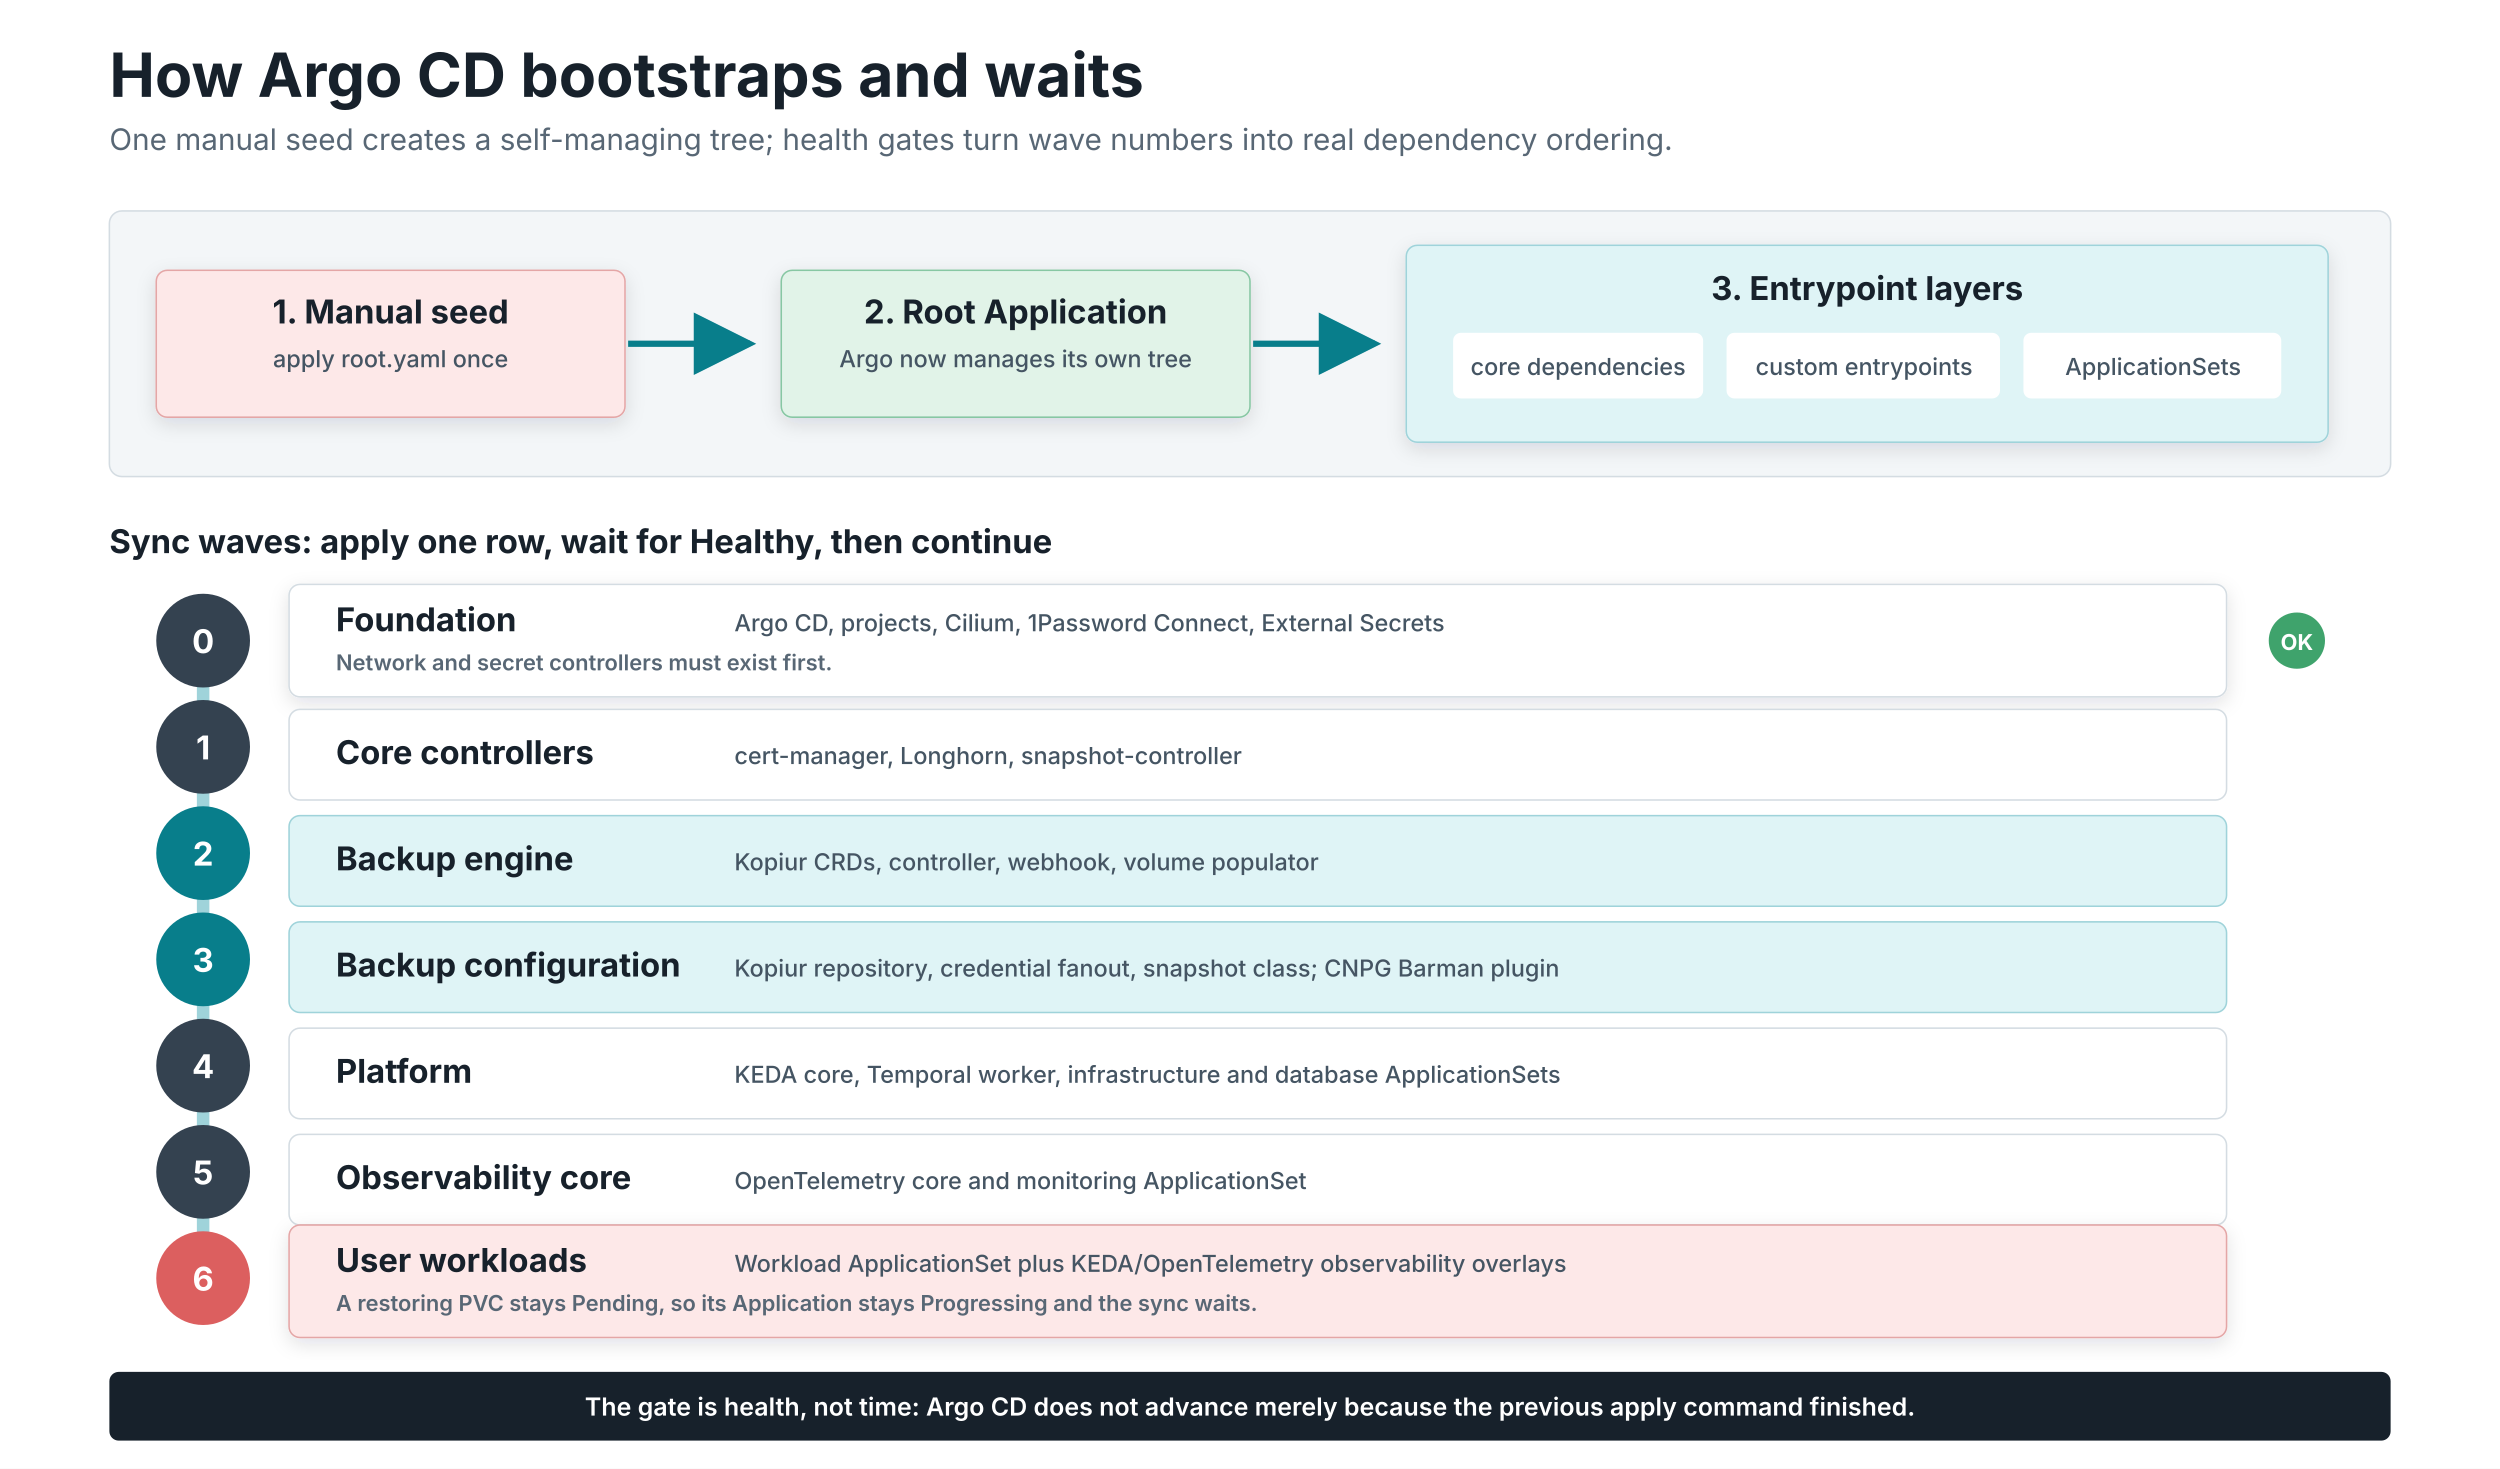
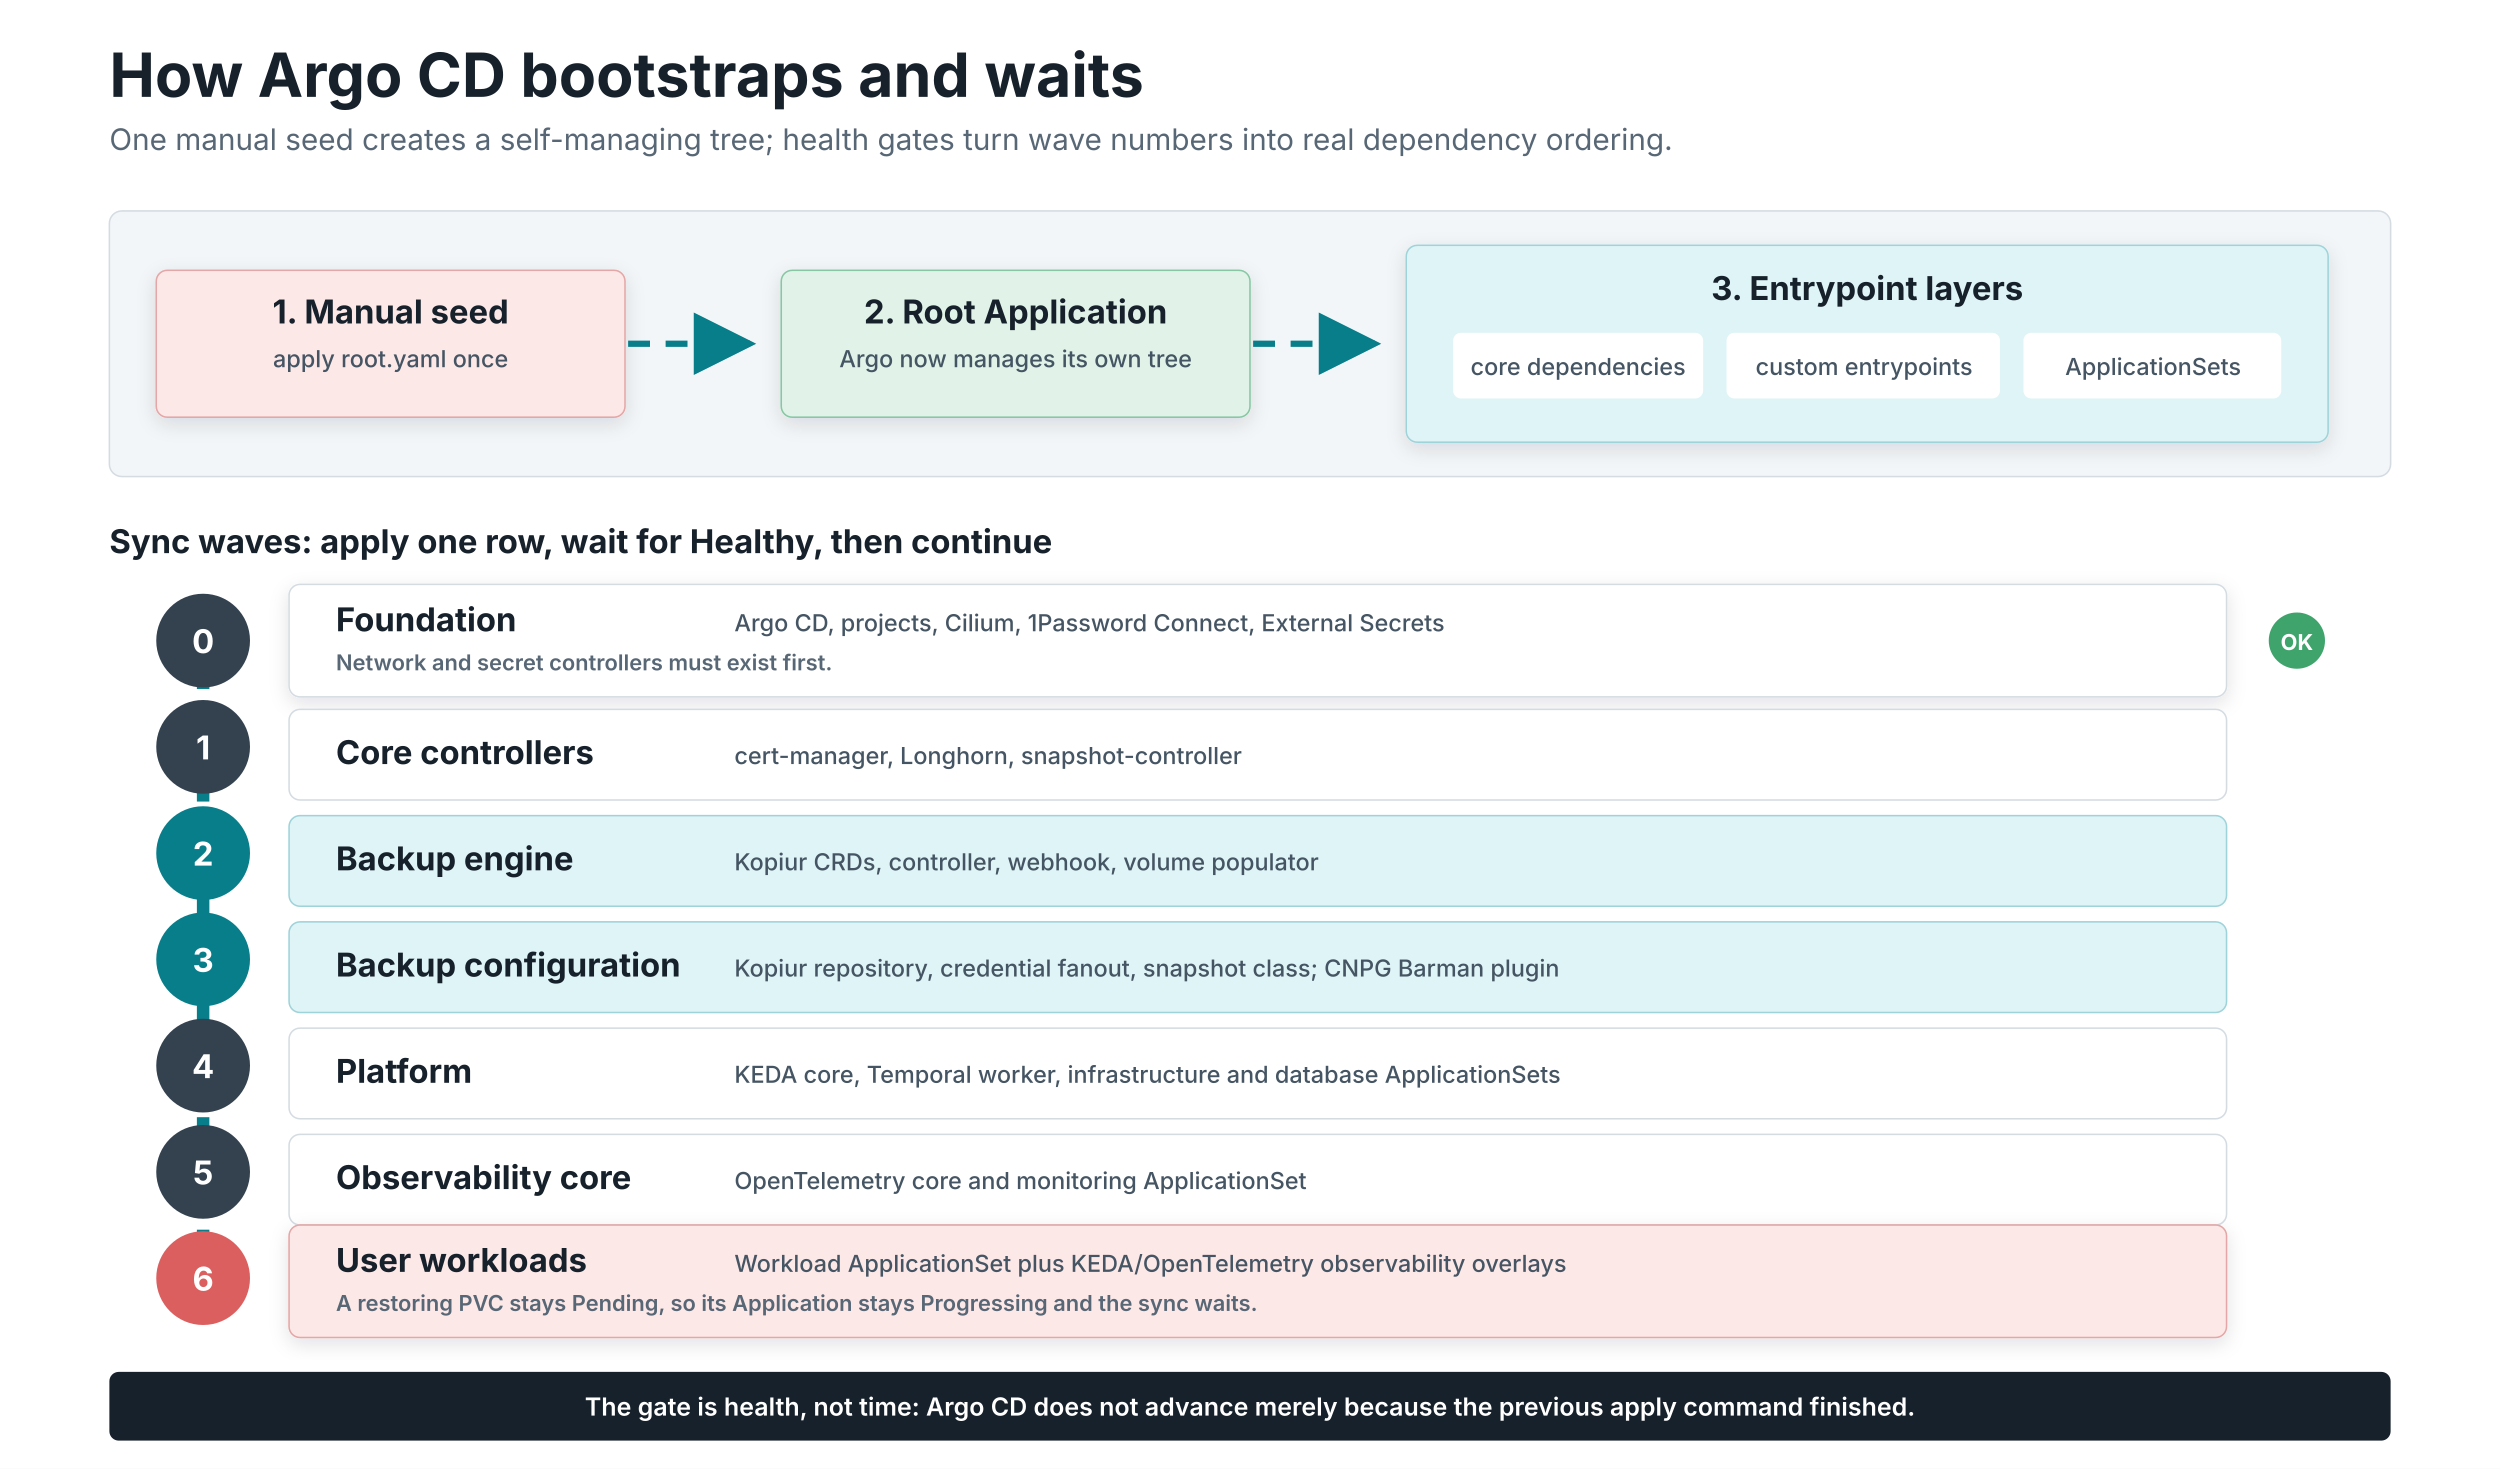
<svg xmlns="http://www.w3.org/2000/svg" width="1600" height="940" viewBox="0 0 1600 940" role="img" aria-labelledby="title desc">
  <defs>
    <filter id="s" x="-20%" y="-20%" width="140%" height="140%">
      <feDropShadow dx="0" dy="4" stdDeviation="6" flood-color="#17212b" flood-opacity="0.12" />
    </filter>
    <marker id="a" markerWidth="12" markerHeight="12" refX="10" refY="6" orient="auto">
      <path d="M1,1 L11,6 L1,11 Z" fill="#087e8b" />
    </marker>
-     <style>.t{font:700 39px Inter,ui-sans-serif,system-ui,sans-serif;fill:#17212b}.st{font:400 19px Inter,ui-sans-serif,system-ui,sans-serif;fill:#586775}.h{font:700 21px Inter,ui-sans-serif,system-ui,sans-serif;fill:#17212b}.b{font:500 15px Inter,ui-sans-serif,system-ui,sans-serif;fill:#455563}.n{font:700 21px Inter,ui-sans-serif,system-ui,sans-serif;fill:#fff}.sm{font:600 14px Inter,ui-sans-serif,system-ui,sans-serif;fill:#586775}</style>
+     <style>.t{font:700 39px Inter,ui-sans-serif,system-ui,sans-serif;fill:#17212b}.st{font:400 19px Inter,ui-sans-serif,system-ui,sans-serif;fill:#586775}.h{font:700 21px Inter,ui-sans-serif,system-ui,sans-serif;fill:#17212b}.b{font:500 15px Inter,ui-sans-serif,system-ui,sans-serif;fill:#455563}.n{font:700 21px Inter,ui-sans-serif,system-ui,sans-serif;fill:#fff}.sm{font:600 14px Inter,ui-sans-serif,system-ui,sans-serif;fill:#586775}.flow{stroke-dasharray:14 10;animation:reveal .45s ease-out both var(--delay,0s),flow 1.1s linear infinite}@keyframes reveal{from{opacity:0}to{opacity:1}}@keyframes flow{to{stroke-dashoffset:-48}}@media (prefers-reduced-motion:reduce){.flow{animation:none;stroke-dasharray:none}}</style>
  </defs>
  <rect width="1600" height="940" fill="#fff" />
  <text x="70" y="62" class="t">How Argo CD bootstraps and waits</text>
  <text x="70" y="96" class="st">One manual seed creates a self-managing tree; health gates turn wave numbers into real dependency ordering.</text>
  <rect x="70" y="135" width="1460" height="170" rx="8" fill="#f3f6f8" stroke="#d4dce2" />
  <rect x="100" y="173" width="300" height="94" rx="7" fill="#fde8e8" stroke="#e4a6a6" filter="url(#s)" />
  <text x="250" y="207" text-anchor="middle" class="h">1. Manual seed</text>
  <text x="250" y="235" text-anchor="middle" class="b">apply root.yaml once</text>
-   <path d="M402 220 H480" fill="none" stroke="#087e8b" stroke-width="4" marker-end="url(#a)" />
+   <path class="flow" style="--delay:.2s" d="M402 220 H480" fill="none" stroke="#087e8b" stroke-width="4" marker-end="url(#a)" />
  <rect x="500" y="173" width="300" height="94" rx="7" fill="#e1f3e8" stroke="#87c7a3" filter="url(#s)" />
  <text x="650" y="207" text-anchor="middle" class="h">2. Root Application</text>
  <text x="650" y="235" text-anchor="middle" class="b">Argo now manages its own tree</text>
-   <path d="M802 220 H880" fill="none" stroke="#087e8b" stroke-width="4" marker-end="url(#a)" />
+   <path class="flow" style="--delay:.55s" d="M802 220 H880" fill="none" stroke="#087e8b" stroke-width="4" marker-end="url(#a)" />
  <rect x="900" y="157" width="590" height="126" rx="7" fill="#dff4f6" stroke="#9fd3da" filter="url(#s)" />
  <text x="1195" y="192" text-anchor="middle" class="h">3. Entrypoint layers</text>
  <rect x="930" y="213" width="160" height="42" rx="5" fill="#fff" />
  <text x="1010" y="240" text-anchor="middle" class="b">core dependencies</text>
  <rect x="1105" y="213" width="175" height="42" rx="5" fill="#fff" />
  <text x="1193" y="240" text-anchor="middle" class="b">custom entrypoints</text>
  <rect x="1295" y="213" width="165" height="42" rx="5" fill="#fff" />
  <text x="1378" y="240" text-anchor="middle" class="b">ApplicationSets</text>
  <text x="70" y="354" class="h">Sync waves: apply one row, wait for Healthy, then continue</text>
-   <line x1="130" y1="403" x2="130" y2="817" stroke="#9fd3da" stroke-width="8" />
+   <line class="flow" style="--delay:.9s" x1="130" y1="403" x2="130" y2="817" stroke="#087e8b" stroke-width="8" />
  <circle cx="130" cy="410" r="30" fill="#344250" />
  <text x="130" y="418" text-anchor="middle" class="n">0</text>
  <rect x="185" y="374" width="1240" height="72" rx="7" fill="#fff" stroke="#d4dce2" filter="url(#s)" />
  <text x="215" y="404" class="h">Foundation</text>
  <text x="470" y="404" class="b">Argo CD, projects, Cilium, 1Password Connect, External Secrets</text>
  <text x="215" y="429" class="sm">Network and secret controllers must exist first.</text>
  <circle cx="1470" cy="410" r="18" fill="#3fa36c" />
  <text x="1470" y="416" text-anchor="middle" style="font:700 14px Inter,sans-serif;fill:#fff">OK</text>
  <circle cx="130" cy="478" r="30" fill="#344250" />
  <text x="130" y="486" text-anchor="middle" class="n">1</text>
  <rect x="185" y="454" width="1240" height="58" rx="7" fill="#fff" stroke="#d4dce2" />
  <text x="215" y="489" class="h">Core controllers</text>
  <text x="470" y="489" class="b">cert-manager, Longhorn, snapshot-controller</text>
  <circle cx="130" cy="546" r="30" fill="#087e8b" />
  <text x="130" y="554" text-anchor="middle" class="n">2</text>
  <rect x="185" y="522" width="1240" height="58" rx="7" fill="#dff4f6" stroke="#9fd3da" />
  <text x="215" y="557" class="h">Backup engine</text>
  <text x="470" y="557" class="b">Kopiur CRDs, controller, webhook, volume populator</text>
  <circle cx="130" cy="614" r="30" fill="#087e8b" />
  <text x="130" y="622" text-anchor="middle" class="n">3</text>
  <rect x="185" y="590" width="1240" height="58" rx="7" fill="#dff4f6" stroke="#9fd3da" />
  <text x="215" y="625" class="h">Backup configuration</text>
  <text x="470" y="625" class="b">Kopiur repository, credential fanout, snapshot class; CNPG Barman plugin</text>
  <circle cx="130" cy="682" r="30" fill="#344250" />
  <text x="130" y="690" text-anchor="middle" class="n">4</text>
  <rect x="185" y="658" width="1240" height="58" rx="7" fill="#fff" stroke="#d4dce2" />
  <text x="215" y="693" class="h">Platform</text>
  <text x="470" y="693" class="b">KEDA core, Temporal worker, infrastructure and database ApplicationSets</text>
  <circle cx="130" cy="750" r="30" fill="#344250" />
  <text x="130" y="758" text-anchor="middle" class="n">5</text>
  <rect x="185" y="726" width="1240" height="58" rx="7" fill="#fff" stroke="#d4dce2" />
  <text x="215" y="761" class="h">Observability core</text>
  <text x="470" y="761" class="b">OpenTelemetry core and monitoring ApplicationSet</text>
  <circle cx="130" cy="818" r="30" fill="#dc5f5f" />
  <text x="130" y="826" text-anchor="middle" class="n">6</text>
  <rect x="185" y="784" width="1240" height="72" rx="7" fill="#fde8e8" stroke="#e4a6a6" filter="url(#s)" />
  <text x="215" y="814" class="h">User workloads</text>
  <text x="470" y="814" class="b">Workload ApplicationSet plus KEDA/OpenTelemetry observability overlays</text>
  <text x="215" y="839" class="sm">A restoring PVC stays Pending, so its Application stays Progressing and the sync waits.</text>
  <rect x="70" y="878" width="1460" height="44" rx="6" fill="#17212b" />
  <text x="800" y="906" text-anchor="middle" style="font:600 16px Inter,ui-sans-serif,system-ui,sans-serif;fill:#fff">The gate is health, not time: Argo CD does not advance merely because the previous apply command finished.</text>
</svg>
